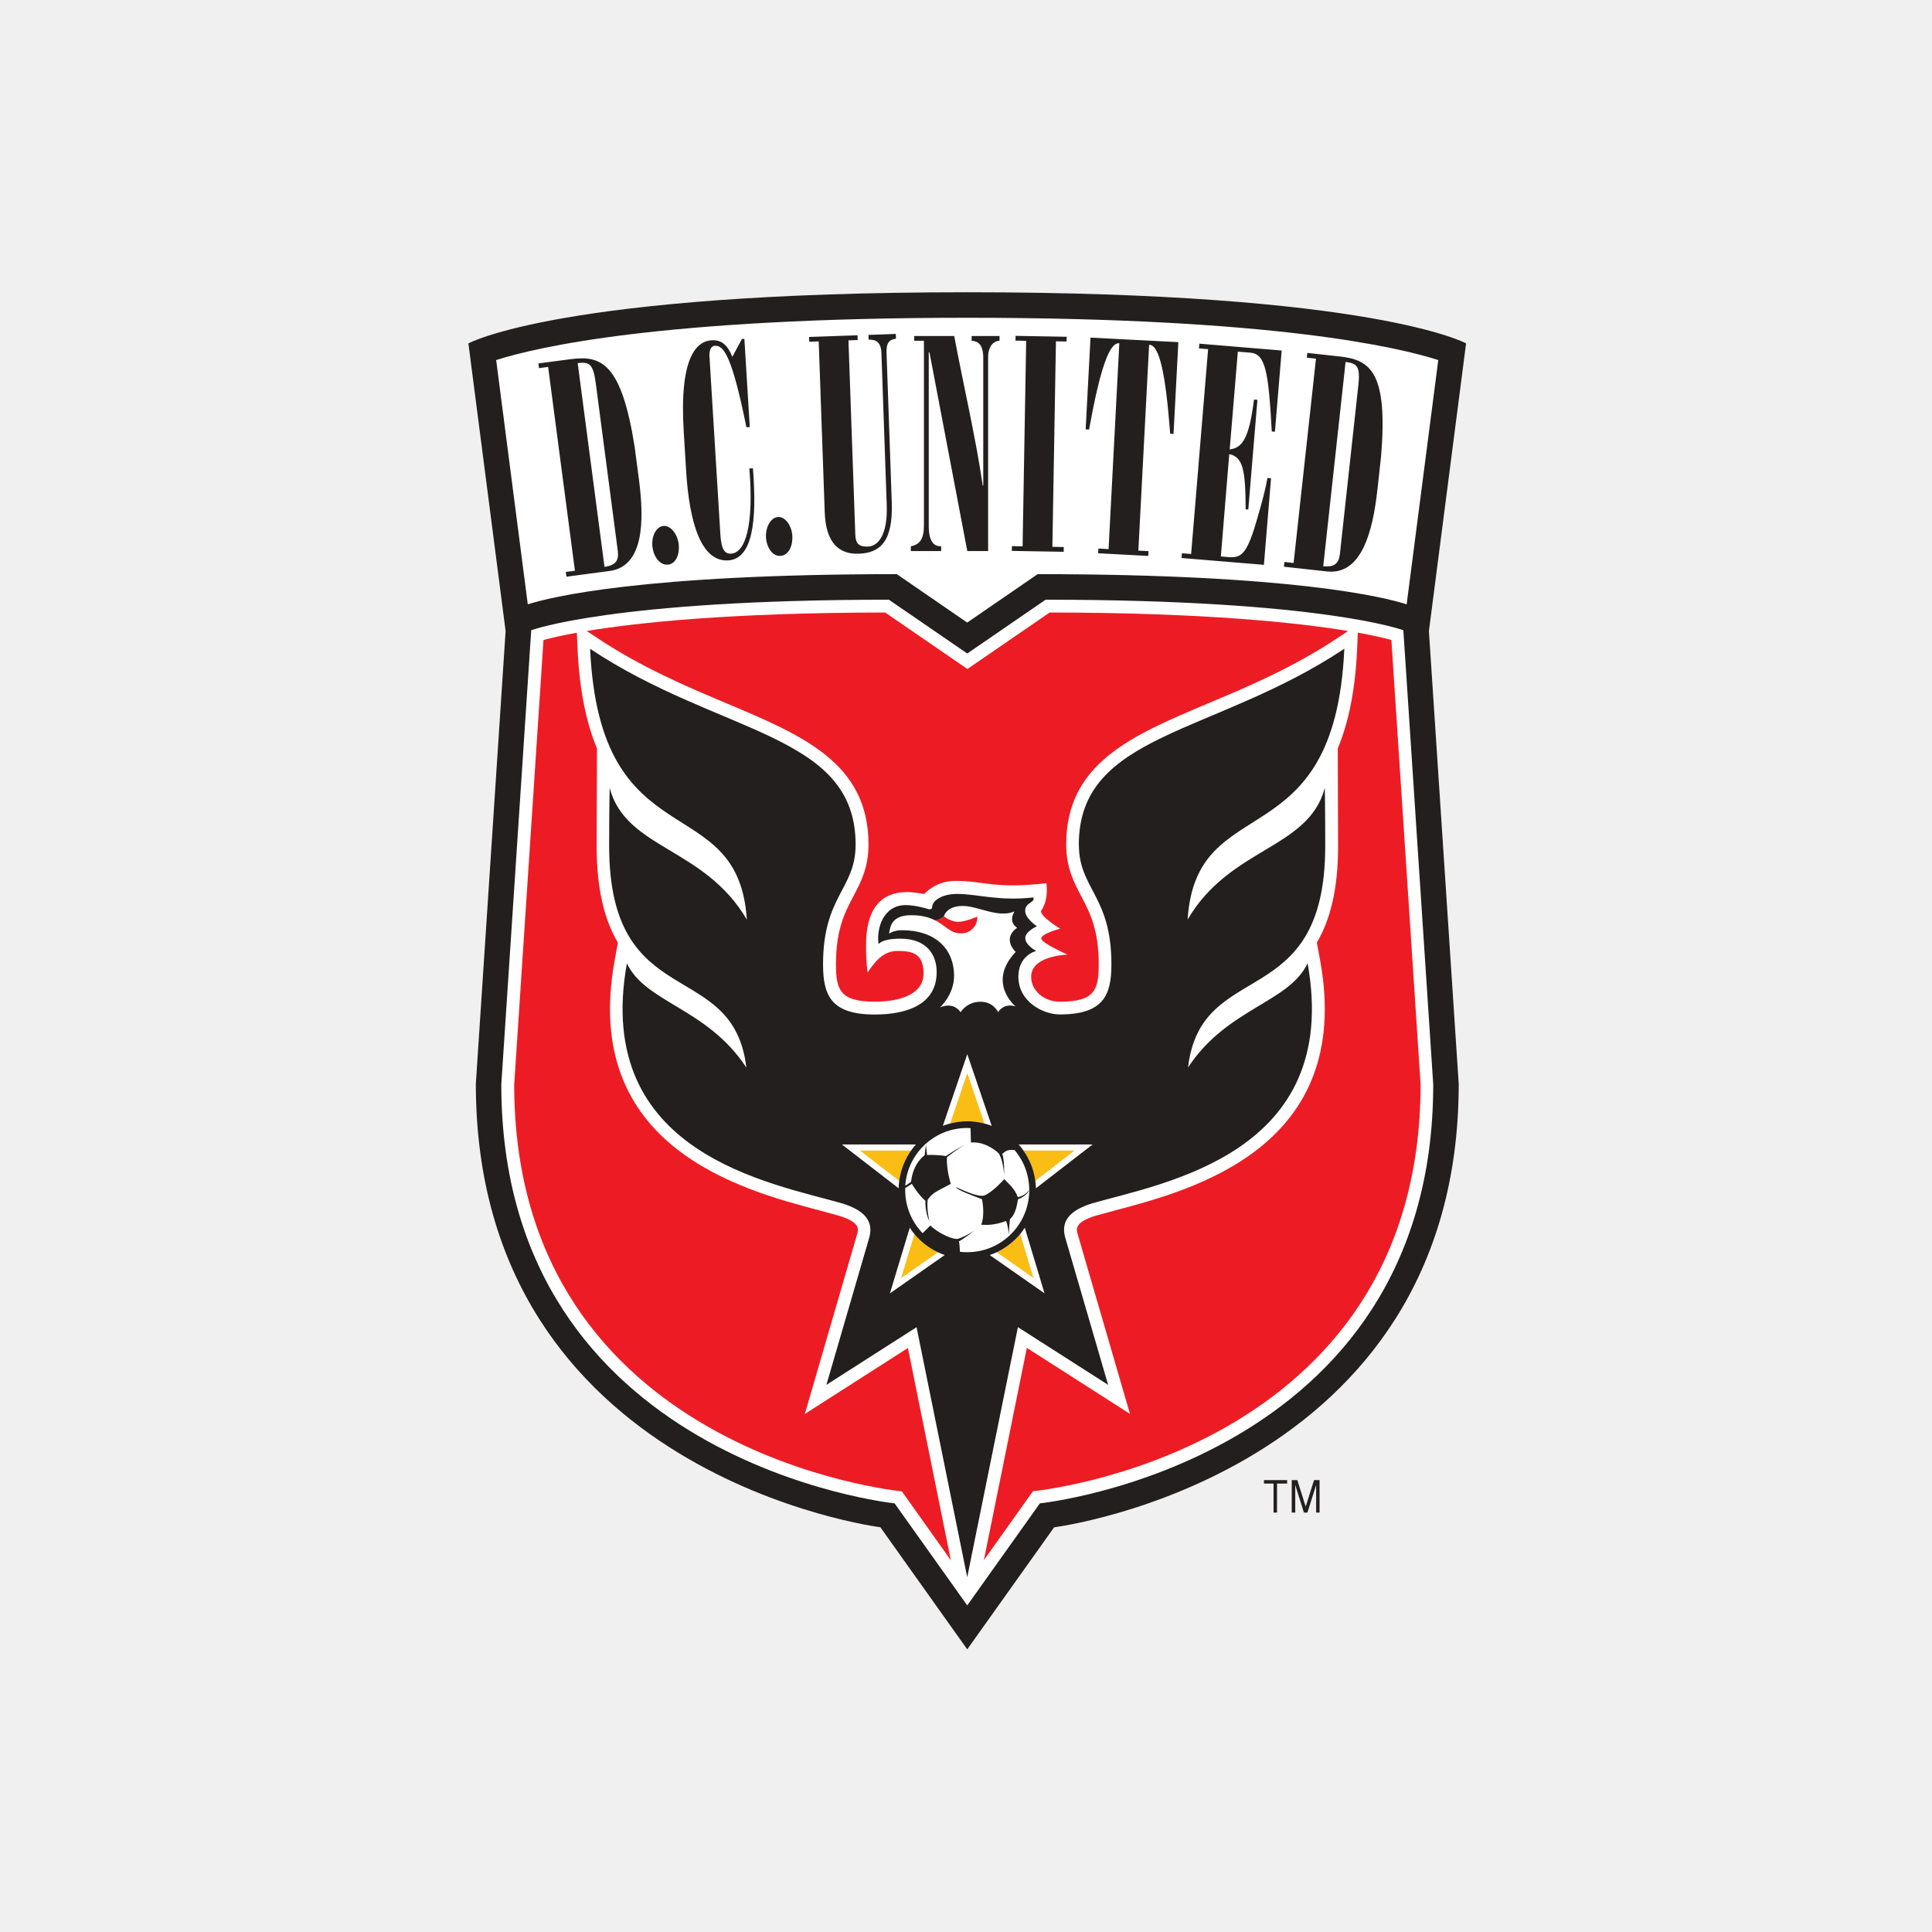
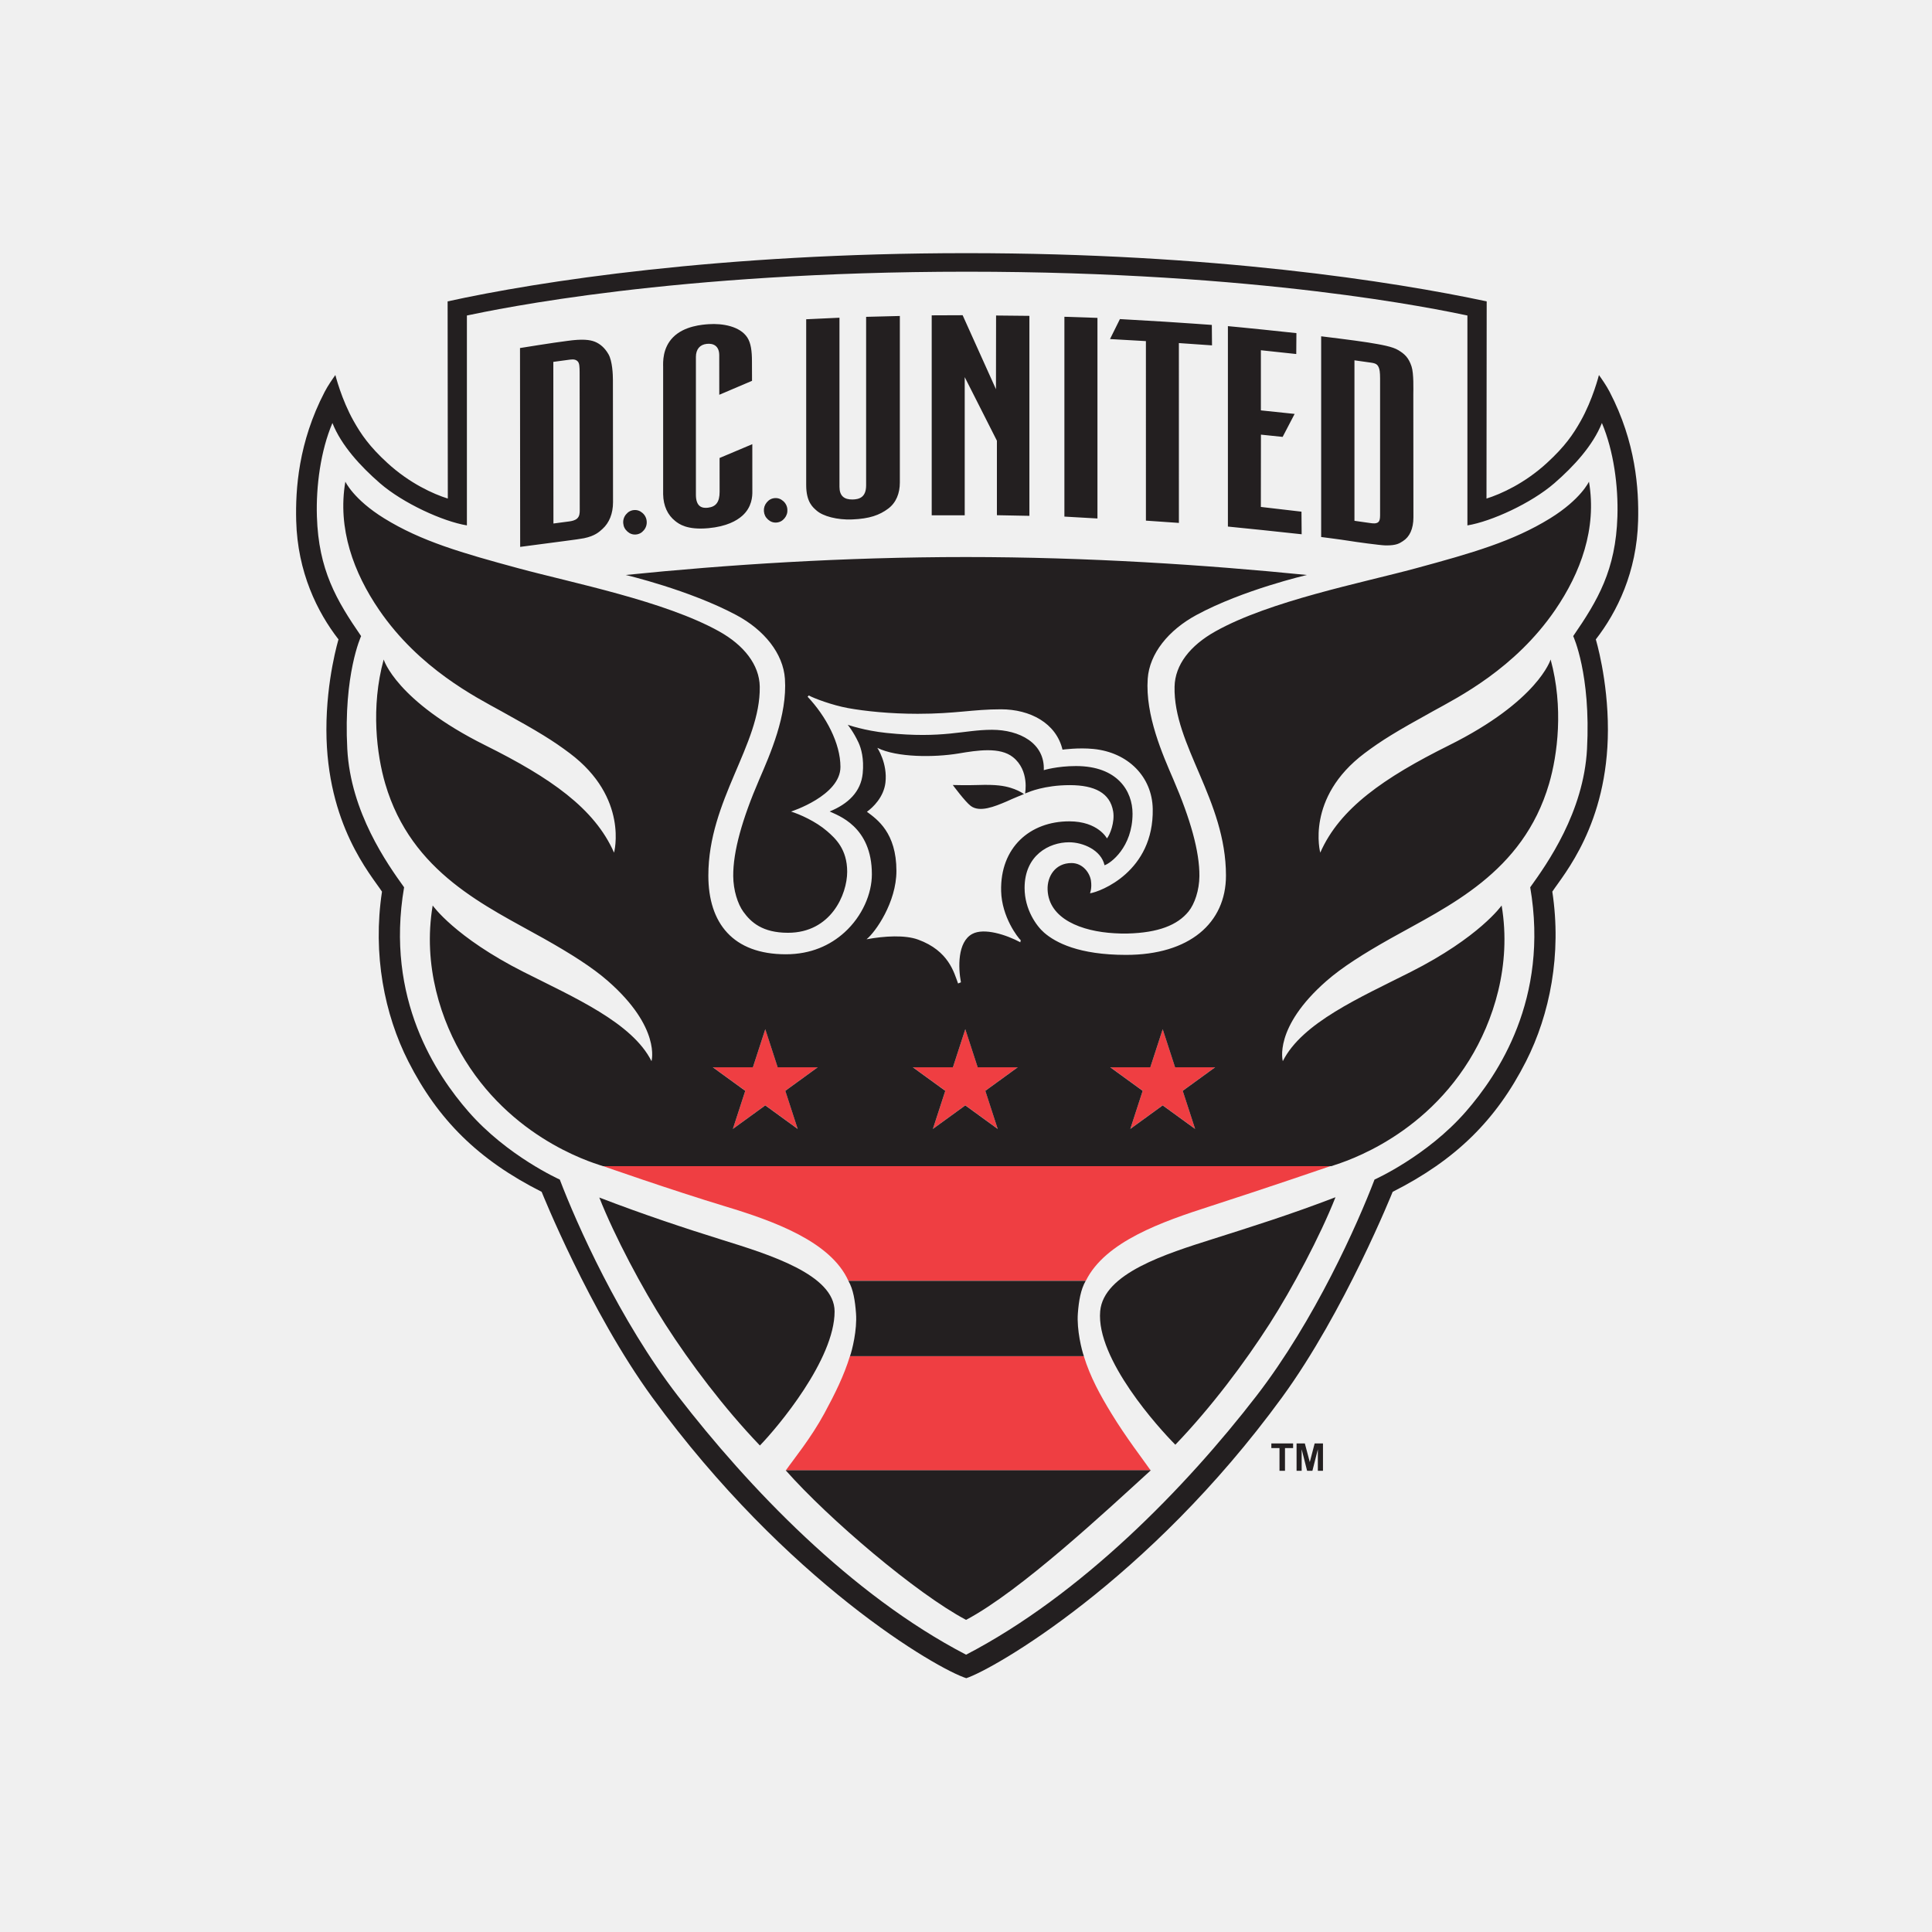
<svg xmlns="http://www.w3.org/2000/svg" width="512" height="512" viewBox="0 0 512 512">
-   <g fill="none" fill-rule="evenodd">
-     <path d="M386.59 287.235c0 103.98-107.222 117.503-107.222 117.503l-23.03 32.357-23.02-32.357S126.1 391.216 126.1 287.235l7.89-119.993-9.86-76.23s24.357-13.56 132.208-13.56c107.85 0 132.215 13.56 132.215 13.56l-9.857 76.23 7.895 119.993" fill="#FFF" />
-     <path d="M355.126 146.735l4.892-44.668c.572-5.166-.47-5.765-3.397-6.156l-5.92 54.14c3.07.35 4.16-.8 4.43-3.31m-191.41-.79l-5.85-44.55c-.67-5.15-1.82-5.48-4.76-5.17l7.1 54c3.06-.39 3.85-1.77 3.52-4.27" fill="#FFF" />
-     <path d="M237.69 152.162l18.65 12.83 18.664-12.83c67.715 0 91.998 6.134 97.788 7.996l8.376-64.74c-10.553-3.384-43.642-11.205-124.83-11.205-81.183 0-114.265 7.823-124.83 11.206l8.382 64.73c5.814-1.86 30.08-8 97.8-8zm102.733-3.242l2.425.274 5.933-54.15-2.43-.263.14-1.26 8.61.95c8.11.89 12.8 4.19 10.92 26.58l-.95 8.7c-1.2 10.97-4.16 22.7-13.35 21.69l-11.42-1.25.14-1.26zm-27.18-2.312l2.437.2 4.503-54.282-2.425-.196.1-1.26 21.816 1.81-1.786 21.525-.83-.064c-.87-15.81-1.653-20.54-5.68-20.88l-3.32-.27-2.156 25.92c3.33-.43 5.138-2.81 6.442-13.22l.91.08-2.417 29.06-.703-.06c-.038-10.44-.717-13.9-4.344-14.59l-2.23 27.1 1.914.17c3.33.28 4.876-.55 7.388-9.04 1.882-6.41 2.45-8.65 3.05-11.924l.95.08-1.89 22.937-21.833-1.81.1-1.26zm-24.24-57.138l23.27 1.216-1.276 24.333-.885-.06c-1.26-16.65-2.946-23.36-5.46-23.57l-.13-.01-2.847 54.55 2.69.14-.068 1.26-13.268-.71.06-1.257 2.69.147 2.85-54.56-.13-.005c-2.51-.048-4.92 6.45-7.89 22.87l-.906-.045 1.28-24.32zm-20.837 55.277l2.826.06.953-54.475-2.828-.047.02-1.26 13.545.238-.032 1.26-2.82-.048-.935 54.45 3.01.06-.02 1.263-13.746-.237.02-1.26zm-26.778.038c2.373-.47 3.473-1.98 3.473-5.526V90.3h-2.58v-1.26h10.61c2.49 13.244 5.57 26.254 7.57 39.655h.13V94.96c0-3.543-1.21-4.49-3.08-4.654v-1.26h7.4v1.26c-1.673.085-3.02 1.58-3.02 4.342v51.4h-5.53l-10.02-52.665c-.064-.08-.12 0-.19 0v46.033c0 4.263 1.484 5.453 3.29 5.368v1.264h-8.03v-1.265zm-14.13-55.907l.04 1.26-2.447.09 1.81 51.29c.07 2.284.62 3.458 3.39 3.353 2.56-.08 5.23-2.94 4.95-10.9l-1.4-40.34c-.1-2.91-1.41-3.65-3.4-3.58l-.04-1.26 7.24-.26.05 1.27c-1.74.22-2.6 1.04-2.5 3.8l1.388 39.63c.36 10.4-3.13 13.37-8.78 13.558-5.06.18-8.705-2.696-8.985-11.04l-1.6-45.225-2.49.096-.053-1.265 12.843-.455zm-21.05 48.165c1.92-.123 3.615 2.306 3.774 4.98.17 2.588-.96 5.194-3.15 5.322-2.167.137-3.677-2.306-3.836-4.892-.148-2.675 1.216-5.288 3.214-5.41h-.002zM188.585 90.2c2.764-.168 4.35 1.472 5.486 4.396l2.55-4.733.65-.032 1.43 23.37-.88.06c-3.97-19.66-6.17-21.74-8.41-21.6-1.152.07-1.45 1.67-1.38 2.7l2.89 47.21c.238 4.09 1.158 5.3 2.89 5.19 3.786-.22 6.026-7.63 4.8-22.56l.947-.06c1.14 14.31-.2 24.02-6.536 24.407-7.166.45-10.332-9.942-11.172-23.872l-.63-10.306c-1.2-19.595 3.37-23.9 7.39-24.15h-.003zm-12.845 49.192c1.913-.25 3.763 2.052 4.117 4.712.333 2.576-.608 5.247-2.77 5.532-2.167.28-3.832-2.04-4.17-4.617-.353-2.68.857-5.37 2.823-5.63zm-24.457-44.207c8.08-1.064 13.402 1.01 16.917 23.212l1.136 8.683c1.437 10.943 1.337 23.038-7.82 24.243l-11.4 1.502-.17-1.26 2.42-.306-7.1-54.01-2.41.32-.16-1.25 8.59-1.14h-.003z" fill="#FFF" />
-     <path d="M277.1 158.93l-20.758 14.264-20.77-14.264c-73.287 0-94.785 8.092-94.785 8.092l-7.927 120.365c0 100.202 104.242 111.02 104.242 111.02l19.243 27.04 19.242-27.04s104.243-10.815 104.243-111.02l-7.918-120.365s-21.508-8.092-94.806-8.092h-.005zm-42.537 3.385l21.784 14.978 21.804-14.978c41.19.042 65.74 2.693 79.09 4.903l-2.83 1.883c-11.72 7.81-23.75 12.89-34.37 17.36-20.12 8.48-37.5 15.8-37.5 37.36 0 6.11 2.03 9.98 4 13.71 2.27 4.32 4.62 8.79 4.62 18.03 0 6.74-1.02 9.92-10.3 9.92-4.24 0-7.61-2.972-7.61-6.61 0-3.64 3.98-5.46 9.61-5.896 0 0-6.92-3.03-6.92-4.25 0-1.29 5.03-2.59 5.03-2.59s-5.11-3.04-5.11-4.686c0 0 2.08-2.49 1.45-7.356-13.96 1.56-16.26-.622-24.14-.622-5.29 0-8.233 3.46-8.233 3.46s-2.69-.51-4.496-.51c-10.587 0-10.926 10.23-10.926 14.47 0 4.26.43 6.85.43 6.85 1.73-2.59 3.99-5.71 7.877-5.71 3.9 0 6.94.6 6.94 5.974 0 5.37-5.89 7.476-12.917 7.476-9.27 0-10.29-3.17-10.29-9.916 0-9.24 2.35-13.706 4.62-18.027 1.97-3.727 4.01-7.603 4.01-13.707 0-21.57-17.377-28.88-37.517-37.36-10.602-4.47-22.63-9.547-34.356-17.35l-2.82-1.886c13.35-2.21 37.885-4.86 79.09-4.9zm116.54 46.474s.12 5.23.12 15.38c0 44.66-32.895 29.26-36.368 58.73 10.37-15.82 26.742-17.13 31.692-27.63 9.087 50.56-38.333 58.22-57.163 63.65-4.794 1.52-8.546 4-7.044 9.11L293.687 367l-23.91-15.283-13.428 66.277-13.43-66.278L219.02 367l11.353-38.96c1.47-5.114-2.273-7.59-7.05-9.12-18.845-5.425-66.244-13.083-57.16-63.647 4.94 10.504 21.31 11.81 31.662 27.628-3.473-29.47-36.365-14.06-36.365-58.73 0-10.14.144-15.38.144-15.38 4.302 16.3 25.092 15.64 36.354 34.9-2.257-35.13-38.98-15.36-41.54-71.77 34.446 22.96 70.36 22.26 70.36 51.9 0 11.81-8.623 13.52-8.623 31.73 0 8.16 2.07 13.3 13.672 13.3 8.924 0 16.43-2.85 16.43-11.243 0-4.424-2.443-8.845-9.645-8.845-5.01 0-5.755 1.475-5.755 1.475-.62-4.33 1.337-10.384 7.18-10.384 2.808 0 6.242 1.137 6.242 1.137.59 0 .8-.286.8-.75 0-1.164 1.96-3.333 6.66-3.333 5.23 0 10.82 1.96 20.14.93.49 1.47-2.19 1.237-2.19 3.575 0 2.025 3.12 4.07 3.12 4.07s-3.09 1.354-3.09 3.11c0 1.935 2.9 3.43 2.9 3.43s-4.75 1.1-4.75 6.814c0 6.632 6.53 10.01 10.97 10.01 11.6 0 13.68-5.138 13.68-13.29 0-18.216-8.62-19.93-8.62-31.73 0-29.647 35.93-28.94 70.354-51.9-2.543 56.412-39.288 36.64-41.53 71.77 11.252-19.265 32.054-18.61 36.356-34.9h-.002zm-112.12 186.42s-102.74-9.7-102.74-107.83c.015 0 6.68-101.24 7.762-117.8 1.686-.46 4.56-1.16 8.837-1.93l.196 4.4c.523 11.31 2.436 19.77 5.14 26.28l-.09 25.82c0 11.9 2.242 19.89 5.625 25.61l-.877 4.895c-8.905 49.37 33.774 60.65 54.273 66.08l5.27 1.433c5.64 1.776 5.12 3.563 4.74 4.9l-13.86 47.62 27.33-17.49 11.37 56.273-12.99-18.273zm34.738 0l-13 18.27 11.4-56.27 27.33 17.49-13.85-47.62c-.37-1.34-.9-3.13 4.74-4.9l5.28-1.44c20.485-5.432 63.188-16.71 54.276-66.08 0 0-.452-2.45-.892-4.897 3.386-5.725 5.64-13.71 5.64-25.616l-.095-25.82c2.717-6.51 4.62-14.967 5.133-26.28l.188-4.4c4.29.766 7.166 1.464 8.87 1.924 1.077 16.553 7.736 117.793 7.746 117.793 0 98.126-102.74 107.826-102.74 107.826z" fill="#FFF" />
-     <path d="M249.867 298.346c.64-.238 1.29-.45 1.934-.613l4.54-13.357 4.55 13.357c.65.163 1.31.374 1.93.613l-6.47-19.007-6.47 19m21.38 6.56H284.8l-10.39 8.03c.084.64.137 1.29.163 1.94l15.007-11.6h-19.59c.442.51.89 1.045 1.27 1.62m-32.942 8.025l-10.393-8.03h13.536c.406-.57.83-1.1 1.3-1.613h-19.6l15.01 11.593c.02-.654.07-1.3.15-1.945m32.064 14.09l3.515 11.672-9.75-6.84c-.604.27-1.205.517-1.82.73l14.52 10.14-5.238-17.38c-.375.582-.785 1.14-1.223 1.676m-31.56 11.674l3.528-11.673c-.448-.536-.866-1.09-1.23-1.674l-5.248 17.38 14.512-10.14c-.61-.21-1.205-.455-1.786-.73l-9.775 6.84m33.987-23.32c0-4.045-1.45-7.747-3.88-10.61-1.38-.1-2.07-.09-3.264 1.005.607 1.698.5 5.39.5 5.39-.394-4.294-1.504-5.595-1.504-5.595s-3.3-3.205-7.3-2.793l-.1-3.827c-.29-.02-.594-.03-.9-.03-8.7 0-15.813 6.744-16.415 15.29.815-.433 1.533-1.026 1.533-1.026.583-5.11 3.6-7.02 3.6-7.02l.334-2.795.3 2.704c3.24-.11 4.947.29 4.947.29 2.54-1.65 4.945-2.998 4.945-2.998-2.25 1.396-4.64 3.305-4.64 3.305-.15 3.45 1.04 7.05 1.04 7.05-4.19 2.24-4.643 2.24-6.144 4.19-.3 2.7.45 5.7.45 5.7-1.207-2.395-1.04-5.394-1.04-5.394-1.955-1.644-3.605-4.495-3.605-4.495-.505.37-1.44.92-1.742 1.09l-.014.556c0 4.44 1.76 8.47 4.616 11.44l2.045-2.044c2.494 2.402 6.494 3.893 7.39 3.503.847-.233 2.888-1.18 4.188-2.15-1.97 1.726-3.99 2.85-3.99 2.85.15.307.255 2.04.28 2.75.64.07 1.28.11 1.92.11 9.094 0 16.446-7.368 16.446-16.46m-5.445 11.8c-.2-2.4-.713-3.598-.713-3.598-2.983 1.093-4.79 1.093-6.59.993 1.1-2.8.2-6.8.2-6.8-2.9-1.106-6.6-2.41-6.892-3.194 2.4 1.09 6.204 2.79 7.59 2.196 2.11-.805 5.21-4.3 5.21-4.3.9 1 2.81 2.495 3.593 4.796 1.49-.4 2.26-.895 2.927-1.895-.32 1.5-2.925 2.494-2.925 2.494-.19 1.71-.79 4.21-2.1 5.2-.1.7-.29 4.1-.29 4.1m-14.48-68.54c0 5.01-3.76 8.366-3.76 8.366s3.343-1.764 5.494 1.234c0 0 1.62-2.774 5.248-2.774 3.516 0 4.69 2.773 4.69 2.773s1.352-2.527 4.613-1.548c0 0-7.676-6.3.043-14.42 0 0-3.78-3.42.38-6.42 0 0-2.46-1.28-.726-4.302-4.413 1.83-9.587-1.46-13.704-1.46-4.42 0-4.99 2.775-4.99 2.775s1.715 1.445 3.824 1.445c1.88 0 4.97-1.37 4.97-1.37.25 1.43-1.002 4.436-4.326 4.436-2.78 0-4.015-2.03-6.79-3.46-1.506-.766-3.45-1.364-6.336-1.364-5.123 0-5.583 2.837-5.87 4.91 0 0 1.106-.936 3.44-.936 8.65 0 13.806 4.775 13.806 12.12" fill="#FFF" />
-     <path d="M334.958 393.158h2.547v7.69h.92v-7.69h2.678v-.91h-6.145v.91m11.052 6.082l-2.206-6.99h-1.483v8.6h.93v-7.31l2.3 7.31h.93l2.31-7.31v7.31h.91v-8.6h-1.47l-2.2 6.99" fill="#231F1F" />
-     <path d="M271.24 304.903c1.648 2.326 2.75 5.06 3.145 8.034l10.388-8.034H271.24m-19.438-7.17c1.453-.38 2.975-.598 4.54-.598 1.58 0 3.09.217 4.545.598l-4.545-13.357-4.54 13.357m-23.898 7.17l10.394 8.034c.407-2.973 1.507-5.708 3.14-8.034h-13.534m14.426 22.117l-3.527 11.673 9.778-6.84c-2.42-1.146-4.56-2.797-6.25-4.833m21.8 4.832l9.75 6.838-3.51-11.673c-1.68 2.037-3.83 3.69-6.23 4.835" fill="#FABD13" />
-     <path d="M368.706 169.59c-1.707-.46-4.583-1.157-8.87-1.923l-.19 4.4c-.51 11.317-2.414 19.768-5.13 26.28l.095 25.82c0 11.91-2.25 19.894-5.63 25.612.44 2.44.9 4.89.9 4.89 8.91 49.37-33.79 60.65-54.27 66.08l-5.28 1.43c-5.63 1.77-5.11 3.56-4.73 4.9l13.85 47.61-27.326-17.49-11.39 56.27 13-18.28s102.736-9.7 102.736-107.83c-.016 0-6.67-101.24-7.743-117.794M192.65 186.44c20.14 8.484 37.515 15.793 37.515 37.366 0 6.102-2.04 9.973-4.01 13.71-2.268 4.312-4.614 8.78-4.614 18.02 0 6.737 1.02 9.915 10.29 9.915 7.03 0 12.92-2.1 12.92-7.47 0-5.37-3.04-5.97-6.94-5.97-3.89 0-6.14 3.12-7.88 5.71 0 0-.42-2.59-.42-6.85 0-4.24.34-14.466 10.92-14.466 1.815 0 4.5.513 4.5.513s2.944-3.47 8.23-3.47c7.88 0 10.18 2.18 24.14.62.645 4.87-1.443 7.36-1.443 7.36 0 1.64 5.11 4.68 5.11 4.68s-5.02 1.3-5.02 2.6c0 1.22 6.92 4.253 6.92 4.253-5.63.432-9.606 2.252-9.606 5.89 0 3.643 3.364 6.615 7.61 6.615 9.28 0 10.304-3.18 10.304-9.915 0-9.248-2.36-13.71-4.622-18.027-1.962-3.734-4-7.605-4-13.71 0-21.57 17.38-28.88 37.5-37.363 10.62-4.46 22.65-9.543 34.37-17.35l2.834-1.88c-13.344-2.21-37.89-4.86-79.08-4.9l-21.81 14.97-21.78-14.97c-41.205.036-65.74 2.685-79.09 4.896l2.827 1.88c11.72 7.806 23.75 12.89 34.35 17.35m20.618 188.26l13.85-47.61c.38-1.34.905-3.126-4.743-4.903l-5.27-1.43c-20.5-5.43-63.172-16.71-54.27-66.08l.88-4.897c-3.382-5.715-5.623-13.7-5.623-25.61l.09-25.82c-2.705-6.51-4.62-14.96-5.14-26.28l-.197-4.4c-4.28.77-7.15 1.47-8.84 1.928-1.085 16.556-7.75 117.797-7.76 117.797C136.257 385.52 239 395.22 239 395.22l12.99 18.28-11.38-56.27-27.327 17.49M254 244.298c-2.108 0-3.826-1.44-3.826-1.44-1.127.88-1.915 1.045-2.32 1.05 2.77 1.426 4.004 3.45 6.79 3.45 3.323 0 4.576-3.006 4.32-4.44 0 0-3.085 1.37-4.967 1.37" fill="#ED1C24" />
-     <path d="M388.553 91.008s-24.362-13.56-132.214-13.56-132.21 13.56-132.21 13.56l9.86 76.23-7.89 119.995c0 103.98 107.21 117.508 107.21 117.508l23.02 32.36 23.03-32.35s107.22-13.53 107.22-117.51l-7.9-119.99 9.85-76.23zm-257.044 4.41c10.56-3.384 43.64-11.205 124.83-11.205s114.27 7.823 124.82 11.207l-8.38 64.732c-5.79-1.857-30.08-7.996-97.79-7.996l-18.67 12.83-18.65-12.83c-67.72 0-91.99 6.14-97.8 7.996l-8.38-64.74zm248.31 191.965c0 100.207-104.24 111.022-104.24 111.022l-19.25 27.042-19.25-27.042S132.85 387.59 132.85 287.382l7.928-120.36s21.5-8.092 94.79-8.092l20.766 14.258 20.76-14.258c73.3 0 94.807 8.092 94.807 8.092l7.92 120.36z" fill="#231F1F" />
-     <path d="M285.912 223.813c0 11.805 8.625 13.518 8.625 31.732 0 8.154-2.083 13.29-13.688 13.29-4.44 0-10.97-3.374-10.97-10.01 0-5.718 4.74-6.812 4.74-6.812s-2.91-1.503-2.91-3.432c0-1.75 3.08-3.11 3.08-3.11s-3.11-2.05-3.11-4.07c0-2.34 2.68-2.11 2.18-3.57-9.31 1.03-14.91-.93-20.14-.93-4.7 0-6.667 2.17-6.667 3.34 0 .47-.21.75-.8.75 0 0-3.44-1.132-6.245-1.132-5.847 0-7.8 6.05-7.18 10.374 0 0 .746-1.475 5.75-1.475 7.204 0 9.65 4.428 9.65 8.85 0 8.39-7.505 11.25-16.43 11.25-11.6 0-13.68-5.14-13.68-13.29 0-18.216 8.63-19.93 8.63-31.734 0-29.647-35.913-28.944-70.36-51.897 2.554 56.414 39.28 36.64 41.534 71.77-11.263-19.26-32.048-18.61-36.35-34.9 0 0-.14 5.235-.14 15.37 0 44.68 32.89 29.278 36.363 58.747-10.36-15.82-26.72-17.127-31.66-27.635-9.09 50.564 38.31 58.227 57.15 63.653 4.78 1.524 8.52 4.004 7.054 9.113L219 367.003l23.9-15.284 13.423 66.27 13.434-66.278L293.667 367l-11.35-38.967c-1.494-5.108 2.26-7.59 7.046-9.112 18.834-5.42 66.252-13.09 57.165-63.65-4.946 10.51-21.32 11.82-31.686 27.63 3.463-29.47 36.36-14.06 36.36-58.74 0-10.14-.116-15.37-.116-15.37-4.302 16.29-25.108 15.64-36.353 34.9 2.24-35.13 38.98-15.36 41.528-71.77-34.43 22.96-70.36 22.25-70.36 51.9h.01zm-31.77 105.158s2.018-1.12 3.99-2.85c-1.306.97-3.34 1.92-4.186 2.15-.903.4-4.905-1.1-7.394-3.5l-2.045 2.04c-2.854-2.96-4.62-6.99-4.62-11.44l.022-.55c.3-.17 1.23-.72 1.74-1.09 0 0 1.65 2.85 3.6 4.5 0 0-.17 3 1.04 5.4 0 0-.75-3-.45-5.7 1.49-1.95 1.95-1.95 6.14-4.195 0 0-1.19-3.6-1.04-7.05 0 0 2.39-1.91 4.64-3.306 0 0-2.41 1.342-4.95 3 0 0-1.71-.403-4.95-.296l-.3-2.703-.35 2.79s-3.01 1.91-3.6 7.02c0 0-.715.596-1.53 1.03.6-8.55 7.71-15.293 16.41-15.293.31 0 .606.017.897.04l.103 3.82c4.005-.41 7.297 2.79 7.297 2.79s1.11 1.3 1.51 5.6c0 0 .1-3.69-.5-5.39 1.19-1.095 1.886-1.108 3.26-1.008 2.426 2.866 3.886 6.565 3.886 10.61 0 9.09-7.35 16.46-16.45 16.46-.636 0-1.276-.033-1.915-.107-.033-.705-.13-2.44-.28-2.75v-.003zm6.734-31.23c-1.453-.38-2.964-.6-4.545-.6-1.56 0-3.08.22-4.54.6-.64.17-1.28.37-1.93.62l6.48-19 6.47 19.006c-.62-.246-1.27-.45-1.92-.616zm-21.816-51.23c-2.336 0-3.445.94-3.445.94.286-2.07.75-4.91 5.877-4.91 2.88 0 4.826.6 6.337 1.37.4 0 1.19-.17 2.31-1.05 0 0 .57-2.77 4.99-2.77 4.12 0 9.29 3.28 13.7 1.46-1.74 3.025.72 4.305.72 4.305-4.16 3-.38 6.42-.38 6.42-7.727 8.127-.047 14.425-.047 14.425-3.26-.98-4.614 1.543-4.614 1.543s-1.176-2.773-4.69-2.773c-3.624 0-5.24 2.772-5.24 2.772-2.16-3-5.498-1.24-5.498-1.24s3.756-3.358 3.756-8.367c0-7.346-5.15-12.12-13.795-12.12h-.005zm-15.93 56.78h19.6c-.47.51-.887 1.05-1.293 1.62-1.64 2.33-2.732 5.06-3.144 8.04-.08.65-.132 1.29-.153 1.95l-15.01-11.6v-.005zm12.714 39.44l5.253-17.38c.365.58.782 1.14 1.226 1.68 1.686 2.04 3.832 3.69 6.252 4.84.576.27 1.178.52 1.786.725l-14.51 10.15zm26.45-10.14c.623-.2 1.222-.45 1.83-.72 2.403-1.145 4.548-2.8 6.235-4.832.43-.537.84-1.093 1.22-1.675l5.23 17.38-14.53-10.146h-.007zm12.25-17.69c-.027-.655-.086-1.3-.164-1.946-.4-2.973-1.5-5.707-3.144-8.033-.384-.572-.83-1.106-1.274-1.62h19.584l-15.002 11.597v.003z" fill="#231F1F" />
-     <path d="M260.042 324.57c1.79.098 3.603.098 6.59-.996 0 0 .512 1.196.712 3.596 0 0 .197-3.4.296-4.103 1.312-.995 1.907-3.492 2.1-5.204 0 0 2.605-.995 2.926-2.492-.666 1-1.437 1.5-2.927 1.9-.79-2.3-2.7-3.8-3.6-4.79 0 0-3.1 3.49-5.21 4.3-1.39.6-5.19-1.1-7.59-2.19.29.787 3.99 2.09 6.89 3.2 0 0 .9 4-.2 6.8M145.26 97.25l7.103 54.01-2.426.306.17 1.26 11.4-1.503c9.16-1.205 9.25-13.302 7.82-24.243l-1.14-8.683c-3.516-22.207-8.84-24.274-16.92-23.218l-8.59 1.13.16 1.25 2.41-.32zm12.6 4.137l5.855 44.557c.327 2.497-.46 3.87-3.52 4.274l-7.102-53.998c2.944-.312 4.09.012 4.767 5.167zm19.22 48.246c2.168-.29 3.104-2.956 2.77-5.53-.353-2.662-2.203-4.962-4.116-4.714-1.966.26-3.17 2.95-2.822 5.62.34 2.57 2.008 4.89 4.17 4.61m4.74-24.98c.844 13.93 4.01 24.32 11.17 23.87 6.342-.39 7.68-10.1 6.543-24.41l-.95.06c1.23 14.93-1.016 22.34-4.8 22.56-1.733.108-2.648-1.103-2.886-5.19l-2.89-47.21c-.06-1.025.23-2.62 1.39-2.685 2.23-.143 4.44 1.935 8.41 21.6l.89-.06-1.43-23.365-.65.03-2.547 4.733c-1.137-2.93-2.727-4.566-5.49-4.397-4.02.244-8.59 4.55-7.39 24.144l.63 10.304m25.01 22.695c2.187-.128 3.312-2.736 3.143-5.32-.16-2.678-1.855-5.107-3.77-4.98-1.996.12-3.36 2.73-3.21 5.41.16 2.583 1.665 5.03 3.84 4.89m10.13-56.84l1.594 45.22c.28 8.345 3.92 11.222 8.99 11.042 5.644-.19 9.138-3.16 8.78-13.556l-1.386-39.626c-.108-2.76.764-3.575 2.502-3.8l-.05-1.263-7.244.26.042 1.255c1.98-.06 3.3.68 3.393 3.59l1.41 40.34c.276 7.958-2.382 10.814-4.944 10.9-2.776.104-3.326-1.065-3.394-3.35l-1.81-51.29 2.447-.09-.04-1.26-12.837.45.05 1.27 2.49-.097m32.46 54.283c-1.81.087-3.29-1.1-3.29-5.36V93.37h.19l10.024 52.666h5.52v-51.4c0-2.76 1.347-4.26 3.023-4.344v-1.25h-7.39V90.3c1.865.165 3.08 1.11 3.08 4.66v33.74h-.13c-1.993-13.405-5.08-26.41-7.568-39.653h-10.61V90.3h2.586v48.953c0 3.554-1.09 5.055-3.47 5.526v1.26h8.034v-1.27m32.488.2l-3.012-.055.94-54.458 2.82.045.03-1.256-13.545-.238-.02 1.26 2.83.05-.95 54.47-2.825-.06-.03 1.264 13.744.24.026-1.263m14.6-54.02l.12.007-2.85 54.566-2.69-.15-.07 1.25 13.27.706.076-1.266-2.692-.14 2.85-54.553.123.01c2.514.21 4.2 6.93 5.463 23.57l.886.05 1.276-24.327-23.28-1.2-1.284 24.323.903.04c2.97-16.414 5.38-22.913 7.88-22.866m40.35 35.774l-.96-.08c-.592 3.28-1.17 5.53-3.045 11.93-2.507 8.49-4.06 9.317-7.387 9.04l-1.915-.17 2.225-27.1c3.63.7 4.307 4.15 4.348 14.606l.7.052 2.42-29.06-.91-.07c-1.302 10.4-3.11 12.79-6.44 13.22l2.158-25.92 3.32.27c4.026.34 4.81 5.07 5.675 20.887l.837.063 1.785-21.52-21.817-1.814-.1 1.26 2.423.197-4.5 54.285-2.44-.203-.11 1.26 21.836 1.81 1.892-22.94m28.2 2.997l.95-8.7c1.87-22.39-2.81-25.685-10.92-26.57l-8.61-.945-.14 1.255 2.43.27-5.93 54.146-2.423-.274-.14 1.265 11.42 1.25c9.192 1.01 12.16-10.72 13.35-21.69m-8.44-33.83c2.926.39 3.97.99 3.39 6.156l-4.88 44.657c-.28 2.508-1.362 3.66-4.425 3.318l5.924-54.14" fill="#231F1F" />
+   <g fill="none">
+     <path fill="#EF3E42" d="M320.667 319.679c14.582-4.7 31.938-10.652 31.938-10.652l-192.803-.008s17.822 6.268 32.514 10.717c12.624 3.824 27.845 9.261 32.52 19.704h62.916c5.117-10.443 20.365-15.717 32.915-19.761zm-102.18 54.847c-3.591 6.628-8.15 12.156-10.223 15.135h96.66c-2.072-2.979-6.463-8.631-10.427-15.135-2.95-4.84-5.561-9.573-7.272-15.126h-61.988c-1.553 5.13-4.033 10.106-6.75 15.126zm86.364-91.7H294.24l8.586 6.238-3.28 10.094 8.585-6.239 8.588 6.239-3.282-10.094 8.586-6.237H311.41l-3.279-10.089-3.28 10.089zm-52.308 0h-10.612l8.585 6.238-3.28 10.094 8.586-6.239 8.582 6.239-3.276-10.094 8.58-6.237h-10.607l-3.279-10.089-3.279 10.089zm-49.728-10.088l3.28 10.089h10.611l-8.587 6.237 3.28 10.094-8.584-6.239-8.586 6.239 3.28-10.094-8.586-6.237h10.613l3.279-10.089z" />
+     <path fill="#231F20" d="M321.148 86.108s-8.895-.638-12.482-.854c-4.956-.298-11.876-.694-11.876-.694l-2.626 5.294 9.513.542.003 47.577s8.922.615 8.738.609l-.004-47.664 8.781.608-.047-5.418zm23.756 49.489l-10.764-1.255.022-19.157 5.751.596 3.178-6.09-8.943-.937V92.818l9.373 1.003.042-5.54s-6.018-.621-8.692-.918c-2.195-.243-9.464-.935-9.464-.935v53.117s6.691.668 9.204.935c2.811.298 10.341 1.106 10.341 1.106l-.048-5.989zm-54.068-51.356l-8.76-.295v52.956l8.76.5V84.242zm-18.036-.537l-8.83-.09-.028 19.535-8.835-19.614-8.196.033v52.992l8.75.002V99.939l8.53 16.854v19.743l8.609.166V83.704zm-34.331.033l-8.938.229v44.673c0 3.147-1.808 3.702-3.605 3.73-2.216.033-3.457-.948-3.457-3.365V84.198l-8.82.411v43.95c0 4.589 1.87 5.957 2.756 6.748 1.68 1.495 5.465 2.512 9.417 2.352 4.668-.187 7.288-1.172 9.557-2.864 2.109-1.572 3.09-4.064 3.09-6.922V83.737zm-50.65 2.175c-1.552.107-6.481.417-9.489 3.505-2.777 2.852-2.612 6.553-2.59 7.858v33.726c.054 3.036 1.181 5.49 3.22 7.09.956.75 3.068 2.409 8.774 1.882 4.835-.446 7.493-1.975 8.96-3.272 2.595-2.295 2.706-5.19 2.685-6.494l-.01-12.497-8.671 3.66.007 8.967c0 2.73-.978 3.953-3.064 4.207-1.367.164-3.22-.034-3.22-3.439V94.612c0-2.07 1.065-3.287 2.866-3.483 1.836-.203 3.32.601 3.32 3.024l.01 10.466 8.678-3.695-.019-5.144c0-2.714-.263-4.854-1.237-6.35-1.949-2.984-6.588-3.769-10.22-3.518zm17.98 52.566c.843-.065 1.547-.442 2.114-1.132.566-.69.814-1.472.748-2.35a3.177 3.177 0 0 0-1.098-2.204c-.662-.591-1.415-.853-2.256-.788-.843.07-1.546.447-2.112 1.137-.565.689-.816 1.475-.75 2.35.066.875.433 1.609 1.096 2.2.664.596 1.418.856 2.259.787zm-37.28 3.168c.841-.067 1.547-.442 2.112-1.134a3.202 3.202 0 0 0 .75-2.35 3.184 3.184 0 0 0-1.098-2.203c-.663-.592-1.415-.854-2.259-.787-.84.07-1.542.447-2.11 1.136a3.205 3.205 0 0 0-.75 2.35c.067.875.433 1.61 1.097 2.2.663.597 1.419.857 2.257.788zm197.218-5.036c0 1.027-.176 1.53-.51 1.787-.538.41-1.332.334-2.209.202l-4.073-.581v-42.53l4.398.62c1.312.182 1.696.508 2.03 1.243.233.515.361 1.306.364 2.892v36.367zm8.806-32.065c0-1.254.159-5.544-.474-7.45-.793-2.388-1.894-3.325-3.5-4.298-1.549-.937-4.288-1.427-8.073-2.044-3.736-.588-12.375-1.63-12.375-1.63v53.189s5.459.699 7.257.996c1.784.3 8.457 1.216 9.845 1.232 2.942.033 3.697-.59 4.568-1.138 1.767-1.114 2.78-3.25 2.78-6.313l-.028-32.544zm-221.587 32.858c-.528.49-1.398.685-2.054.773l-4.236.56-.031-42.835 4.494-.607c1.007-.134 1.576.06 1.988.5.435.464.487 1.372.49 2.956l.03 36.427c0 .794-.033 1.624-.681 2.226zm9.474-36.636c0-1.556-.142-5.069-1.174-6.882-.984-1.729-2.268-2.782-3.597-3.318-1.334-.54-3.349-.78-7.278-.23-3.731.456-12.575 1.898-12.575 1.898l.044 52.695s5.33-.684 7.234-.953c2.018-.287 8.272-1.045 9.681-1.34 2.927-.608 4.04-1.684 4.91-2.474 1.767-1.608 2.784-4.029 2.784-7.092l-.03-32.304zm93.592 328.516c14.425-7.636 37.204-28.928 48.97-39.652l-96.785.005c11.408 12.922 34.7 32.71 47.815 39.647zm-31.186-89.842c1.317 2.29 1.77 5.335 2.016 8.606.332 4.404-1.047 9.848-1.593 11.353h61.98c-.546-1.505-1.927-6.95-1.595-11.353.246-3.27.756-6.316 2.074-8.606h-62.882zm66.724 8.034c-1.136 12.675 15.676 31.16 19.92 35.39 9.564-9.97 18.383-21.765 24.98-32.04 5.977-9.31 13.426-23.304 17.455-33.545-11.861 4.562-22.401 7.868-32.461 11.056-12.421 3.937-28.993 9.09-29.894 19.139zm-100.277-18.93c-9.687-3.021-20.6-6.626-32.462-11.188 4.03 10.24 11.478 24.233 17.456 33.543 6.597 10.276 15.541 22.2 25.106 32.173 4.784-4.941 19.794-22.796 19.794-35.521 0-9.804-17.456-15.126-29.894-19.006zm122.15-39.462l8.586-6.237h-10.612l-3.28-10.089-3.28 10.09h-10.61l8.585 6.236-3.279 10.093 8.585-6.236 8.587 6.236-3.282-10.093zm-42.865-39.838c-.867-.793-5.08-6.24-5.257-13.078-.3-11.57 7.654-18.504 18.048-18.504 7.683 0 9.992 4.528 9.992 4.528.79-.951 2.132-4.31 1.645-7.185-.83-4.895-4.95-6.93-11.471-6.937-6.803-.006-11.034 1.894-11.034 1.894l-.84.318s1.249-6.076-3.206-9.625c-3.427-2.735-9.337-1.84-14.476-.968-6.43 1.06-16.324 1.068-21.47-1.505 0 0 2.749 4.087 2.153 9.21-.448 3.874-3.342 6.613-4.909 7.735 2.698 1.998 7.818 5.526 7.818 15.68 0 8.297-5.54 16.202-7.92 18.113 4.84-.891 10.194-1.179 13.658.08 8.151 2.966 9.547 8.795 10.599 11.635l.758-.314c-.724-3.845-.952-10.69 3.007-12.82 3.132-1.684 8.983.207 12.75 2.215 0 0 .004-.558.155-.472zm-9.448 39.838l8.585-6.237h-10.611l-3.28-10.089-3.278 10.09h-10.613l8.586 6.236-3.28 10.093 8.586-6.236 8.584 6.236-3.279-10.093zm-53.008 0l8.586-6.237h-10.61l-3.28-10.089-3.28 10.09h-10.612l8.586 6.236-3.28 10.093 8.585-6.236 8.585 6.236-3.28-10.093zM410.93 174.77c3.472 12.687 1.825 25.305-.413 32.938-6.942 23.68-26.816 32.453-42.013 41.007-7.255 4.085-12.898 7.677-16.97 11.24-14.16 12.398-11.575 21.262-11.575 21.262 5.107-10.184 20.439-16.846 33.842-23.614 18.286-9.235 24.146-17.643 24.146-17.643 2.68 15.9-2.205 30.696-8.592 41.014-13.72 22.166-35.912 27.737-36.569 28.072H159.81c-.657-.335-22.832-5.906-36.552-28.072-6.387-10.318-11.27-25.113-8.593-41.014 0 0 5.861 8.408 24.147 17.643 13.403 6.768 28.734 13.43 33.842 23.614 0 0 2.586-8.864-11.576-21.262-4.07-3.563-9.713-7.155-16.969-11.24-15.198-8.554-35.072-17.326-42.014-41.007-2.238-7.633-3.883-20.251-.413-32.938 0 0 3.246 10.961 26.959 22.763 17.196 8.559 28.927 16.668 34.087 28.428 0 0 3.982-14.538-11.748-26.35-4.5-3.38-8.208-5.66-18.203-11.179-6.627-3.66-21.647-11.211-32.31-26.802-6.7-9.796-11.085-21.52-8.945-33.984 0 0 2.158 4.696 10.286 9.718 9.845 6.08 20.562 9.169 35.658 13.256 14.267 3.861 38.69 8.662 53.115 16.703 6.52 3.634 10.673 8.827 10.762 14.653.234 15.395-13.624 30.039-13.624 50.064 0 12.58 6.504 20.854 20.548 20.854 6.623 0 11.769-2.375 15.568-5.833 4.703-4.282 7.221-10.225 7.221-15.375 0-12.776-9.106-15.6-11.184-16.639 4.901-2.006 8.277-5.22 8.755-10.098.38-3.868-.392-6.613-1.127-8.188-1.336-2.867-2.84-4.687-2.84-4.687s4.338 1.548 10.295 2.165c15.1 1.568 20.382-.837 27.937-.837 7.27 0 14.028 3.52 13.723 10.699 0 0 3.528-1.09 8.53-1.09 11.014 0 14.99 6.639 14.99 12.619 0 8.924-5.891 13.215-7.422 13.67-.891-4.013-5.68-6.087-9.395-6.087-5.324 0-11.791 3.453-11.791 12.092 0 5.755 3.172 10.12 5.184 11.864 3.047 2.64 9.213 5.887 21.71 5.887 16.786 0 26.473-8.436 26.473-21.016 0-20.025-13.964-34.556-13.622-50.064.127-5.825 4.135-10.908 10.815-14.652 14.408-8.077 38.79-12.841 53.06-16.704 15.096-4.087 25.814-7.176 35.658-13.256 8.129-5.022 10.286-9.718 10.286-9.718 2.14 12.465-2.245 24.188-8.945 33.984-10.662 15.59-25.682 23.143-32.308 26.802-9.996 5.518-13.705 7.8-18.204 11.178-15.73 11.813-11.749 26.35-11.749 26.35 5.16-11.759 16.893-19.868 34.088-28.427 23.712-11.802 26.958-22.763 26.958-22.763zm13.588-62.67c-2.34 5.938-7.48 11.52-12.595 15.956-6.12 5.31-16.684 10.138-23.044 11.182V83.612c-8.064-1.68-55.063-11.609-132.66-11.609-77.588 0-124.422 9.929-132.486 11.61v55.624c-6.36-1.044-16.925-5.873-23.044-11.182-5.115-4.437-10.256-10.018-12.594-15.956-3.143 7.41-4.36 16.772-4.115 24.744.435 14.186 5.177 22.23 11.718 31.732 0 0-4.713 10.102-3.663 29.92.891 16.788 10.597 30.439 15.055 36.647-5.073 29.643 8.61 49.752 17.034 59.425 10.295 11.82 24.223 18.026 24.223 18.026 4.429 11.648 15.845 37.335 31.294 57.337 18.725 24.249 45.832 52.694 76.38 68.582 30.554-15.888 58.224-44.333 76.95-68.582 15.448-20.002 26.865-45.69 31.295-57.337 0 0 13.926-6.206 24.221-18.026 8.424-9.673 22.107-29.782 17.035-59.425 4.457-6.208 14.164-19.859 15.055-36.647 1.05-19.818-3.663-29.92-3.663-29.92 6.54-9.503 11.283-17.546 11.719-31.732.244-7.972-.973-17.333-4.115-24.744zm9.598 25.919c-.354 13.6-5.582 24.186-11.211 31.431 0 0 3.232 10.577 3.208 24.01-.05 25.048-11.767 38.325-14.734 42.832 2.517 16.595-.643 32.532-6.98 45-7.845 15.438-18.526 26.077-35.329 34.554 0 0-12.714 31.713-29.317 54.472-35.538 48.719-76.533 72.076-83.679 74.42-7.768-2.47-47.528-25.497-83.216-74.42-16.6-22.76-29.317-54.472-29.317-54.472-16.802-8.477-27.484-19.116-35.329-34.554-6.337-12.468-9.497-28.405-6.979-45-2.966-4.507-14.684-17.784-14.734-42.832-.023-13.433 3.209-24.01 3.209-24.01-5.63-7.245-10.858-17.83-11.213-31.431-.215-8.359.577-20.787 7.55-34.185.874-1.68 2.048-3.343 2.83-4.448 0 0 1.615 6.468 4.84 12.188 1.998 3.541 4.166 6.732 8.95 11.118 5.9 5.408 12.167 8.225 16.01 9.433l-.051-52.255c23.966-5.282 72.393-12.781 137.517-12.781 65.129 0 113.102 7.499 137.847 12.781l-.052 52.255c3.843-1.208 10.111-4.025 16.01-9.433 4.784-4.386 6.954-7.577 8.95-11.118 3.226-5.72 4.84-12.188 4.84-12.188.783 1.105 1.956 2.769 2.83 4.448 6.973 13.398 7.765 25.826 7.55 34.185zM314.973 241.555c1.613-1.988 2.853-5.612 2.882-9.397.047-6.487-2.35-15.037-6.902-25.6-2.804-6.51-7.47-16.966-6.798-26.678.463-6.688 5.507-12.883 12.89-16.888 12.352-6.699 29.305-10.617 29.305-10.617-26.73-2.677-58.03-4.754-90.359-4.754-32.588 0-63.417 2.032-90.174 4.754 0 0 16.732 3.918 29.304 10.617 7.415 3.95 12.429 10.2 12.892 16.888.67 9.712-3.994 20.168-6.799 26.678-4.552 10.563-6.948 19.113-6.901 25.6.028 3.785 1.188 7.4 2.687 9.474 1.999 2.764 5.037 5.565 11.822 5.565 11.368 0 15.69-10.138 15.69-16.185 0-5.987-3.132-8.844-5.32-10.74-3.037-2.628-7.269-4.483-9.556-5.201 0 0 13.09-4.2 13.09-11.827 0-6.25-3.803-13.405-8.706-18.606l.321-.334c1.344.754 6.205 2.583 10.362 3.342 4.482.816 11.165 1.519 18.475 1.519 10.059 0 14.641-1.193 22.084-1.193 7.756 0 14.63 3.668 16.314 10.695 0 0 4.198-.59 8.225-.183 9.222.93 15.522 7.42 15.685 15.857.322 16.636-13.905 21.998-16.63 22.396 0 0 .561-1.29.258-3.36-.29-1.992-2.12-4.66-5.156-4.66-4.316 0-6.476 3.554-6.333 7.087.313 7.73 9.005 11.038 17.726 11.517 1.322.073 2.26.106 3.503.073 8.102-.215 13.185-2.223 16.12-5.84zm-43.596-31.124c-.988-.662-2.154-1.225-3.562-1.653-1.68-.507-3.82-.912-8.576-.743-2.923.105-6.736 0-6.736 0s3.27 4.435 4.754 5.546c2.377 1.782 6.292.178 9.51-1.19 1.548-.733 4.61-1.96 4.61-1.96zm73.578 173.644l1.442 5.704h1.403l1.445-5.704v5.704h1.358v-7.258h-2.205l-1.29 4.951-1.313-4.95h-2.191v7.257h1.35v-5.704zm-4.42 5.704h-1.455v-6.02h-2.159v-1.238h5.765v1.238h-2.15v6.02z" />
  </g>
</svg>
